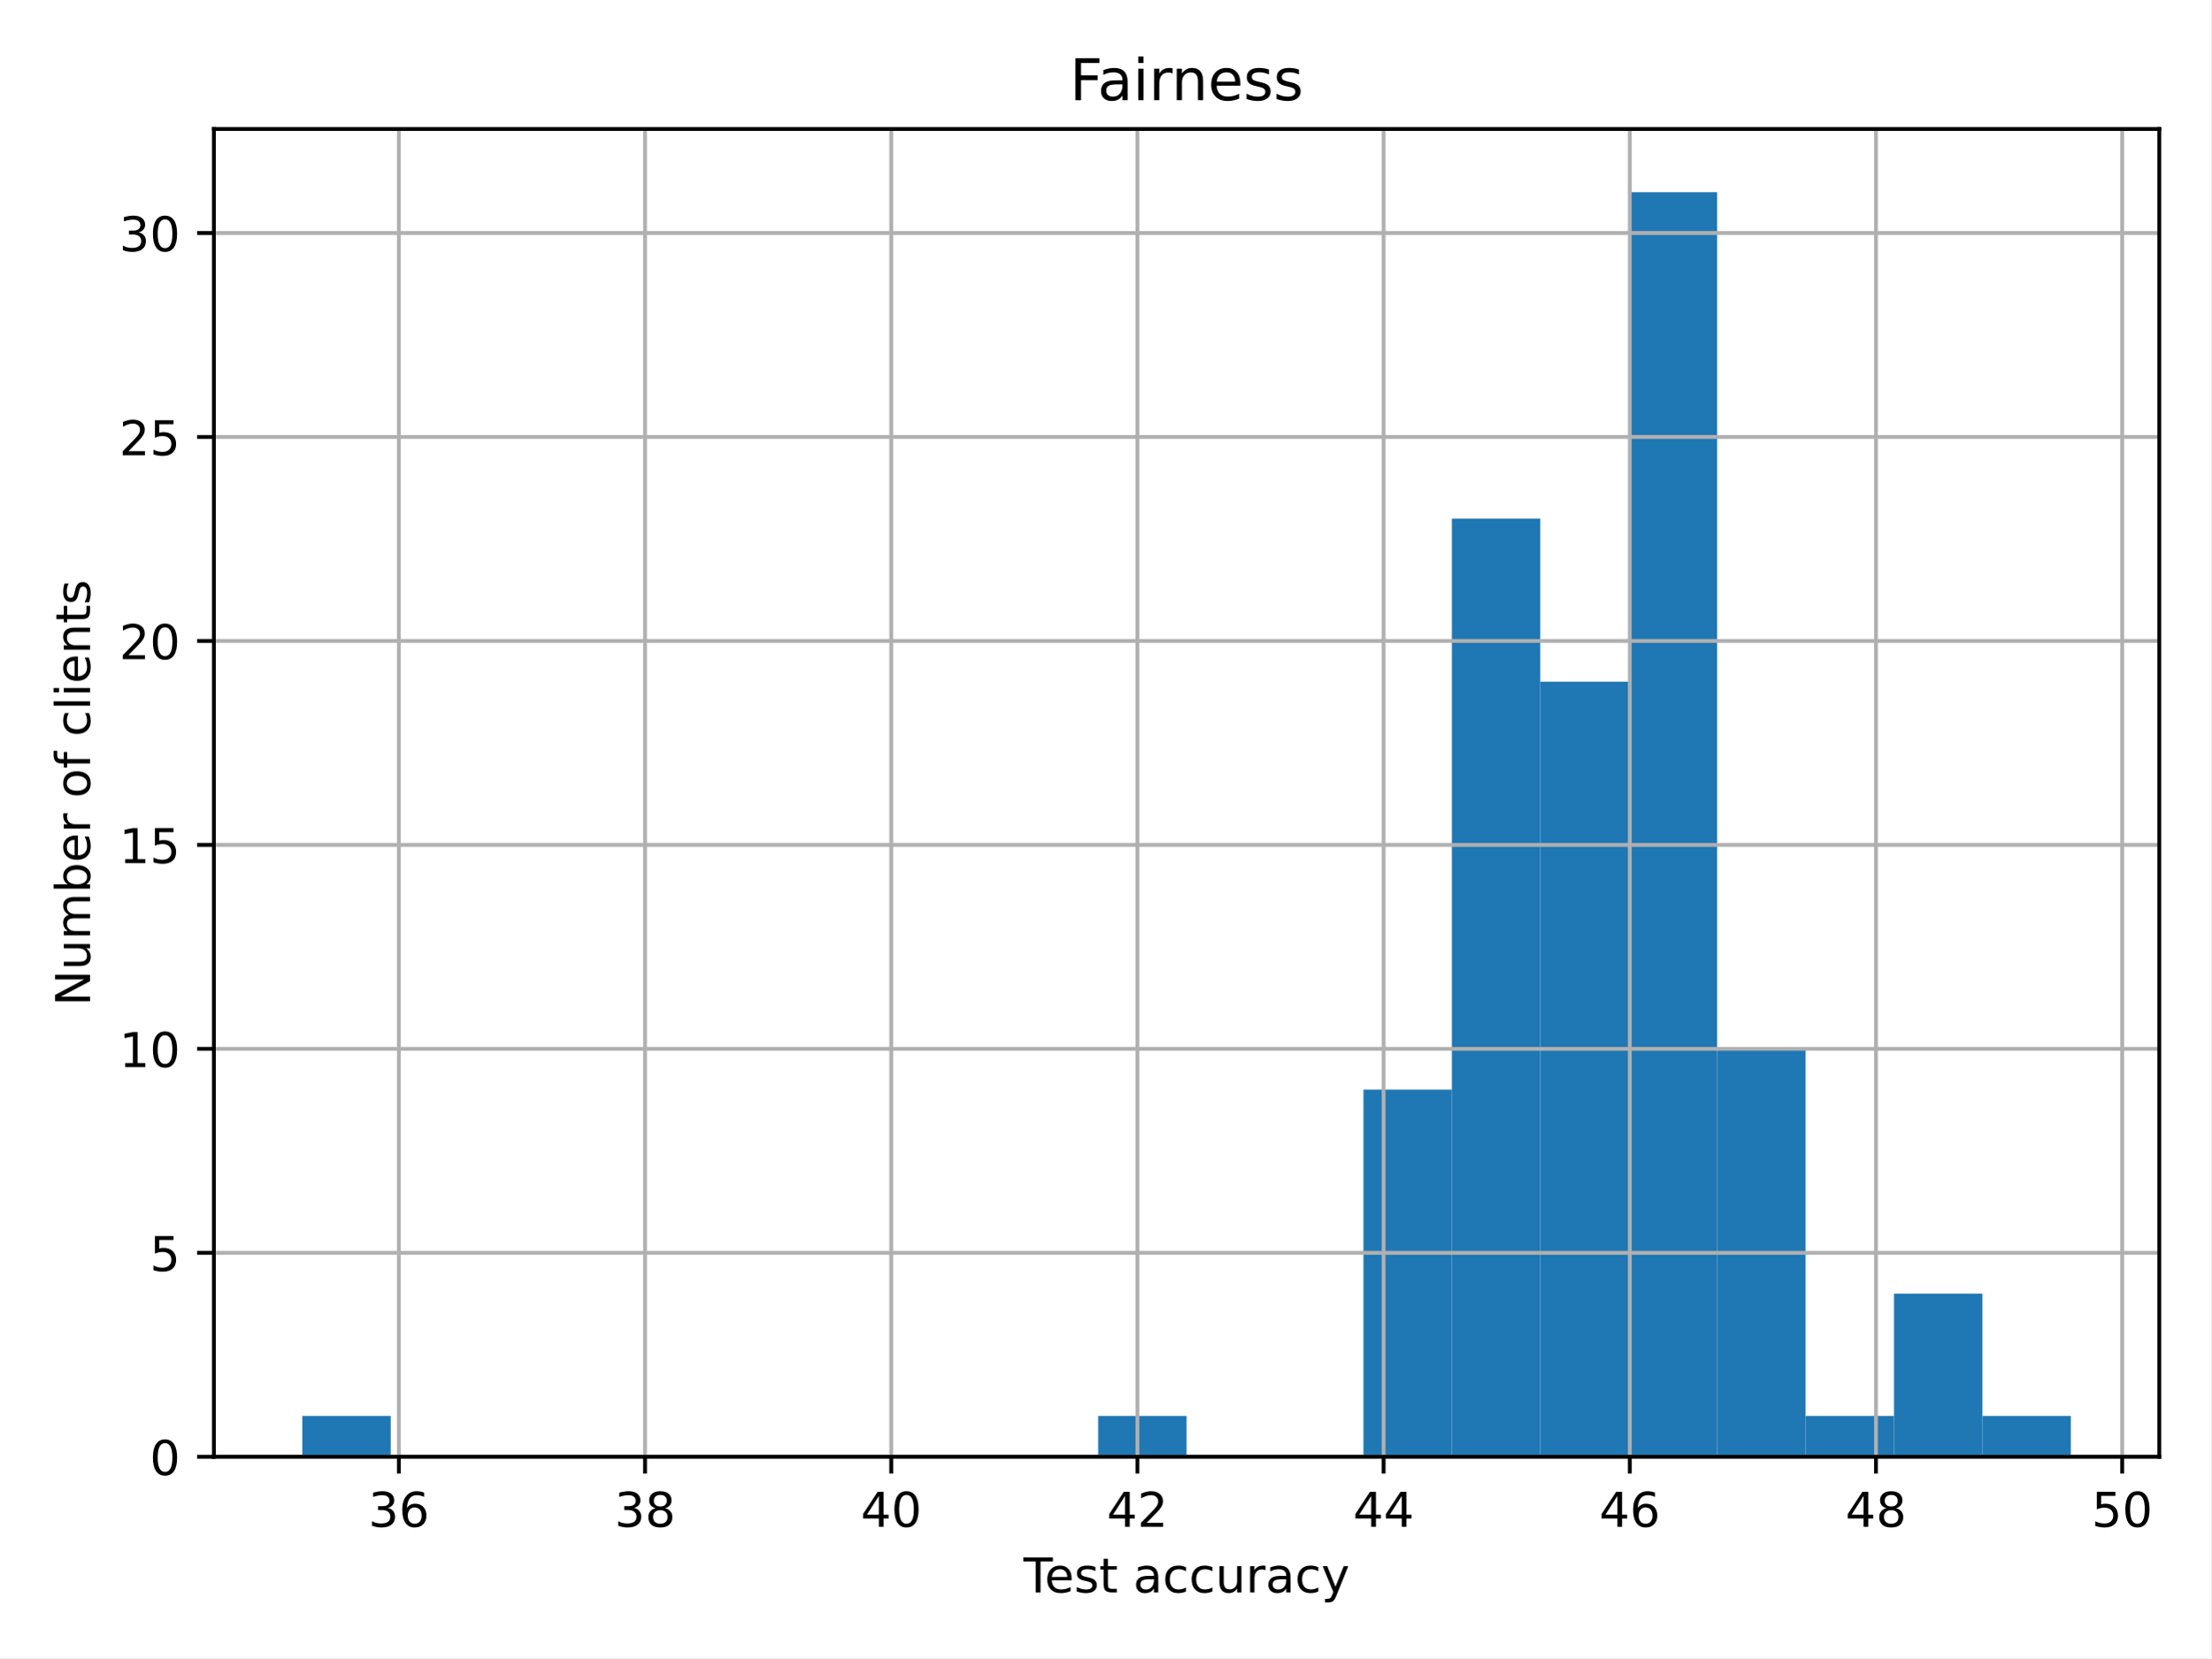
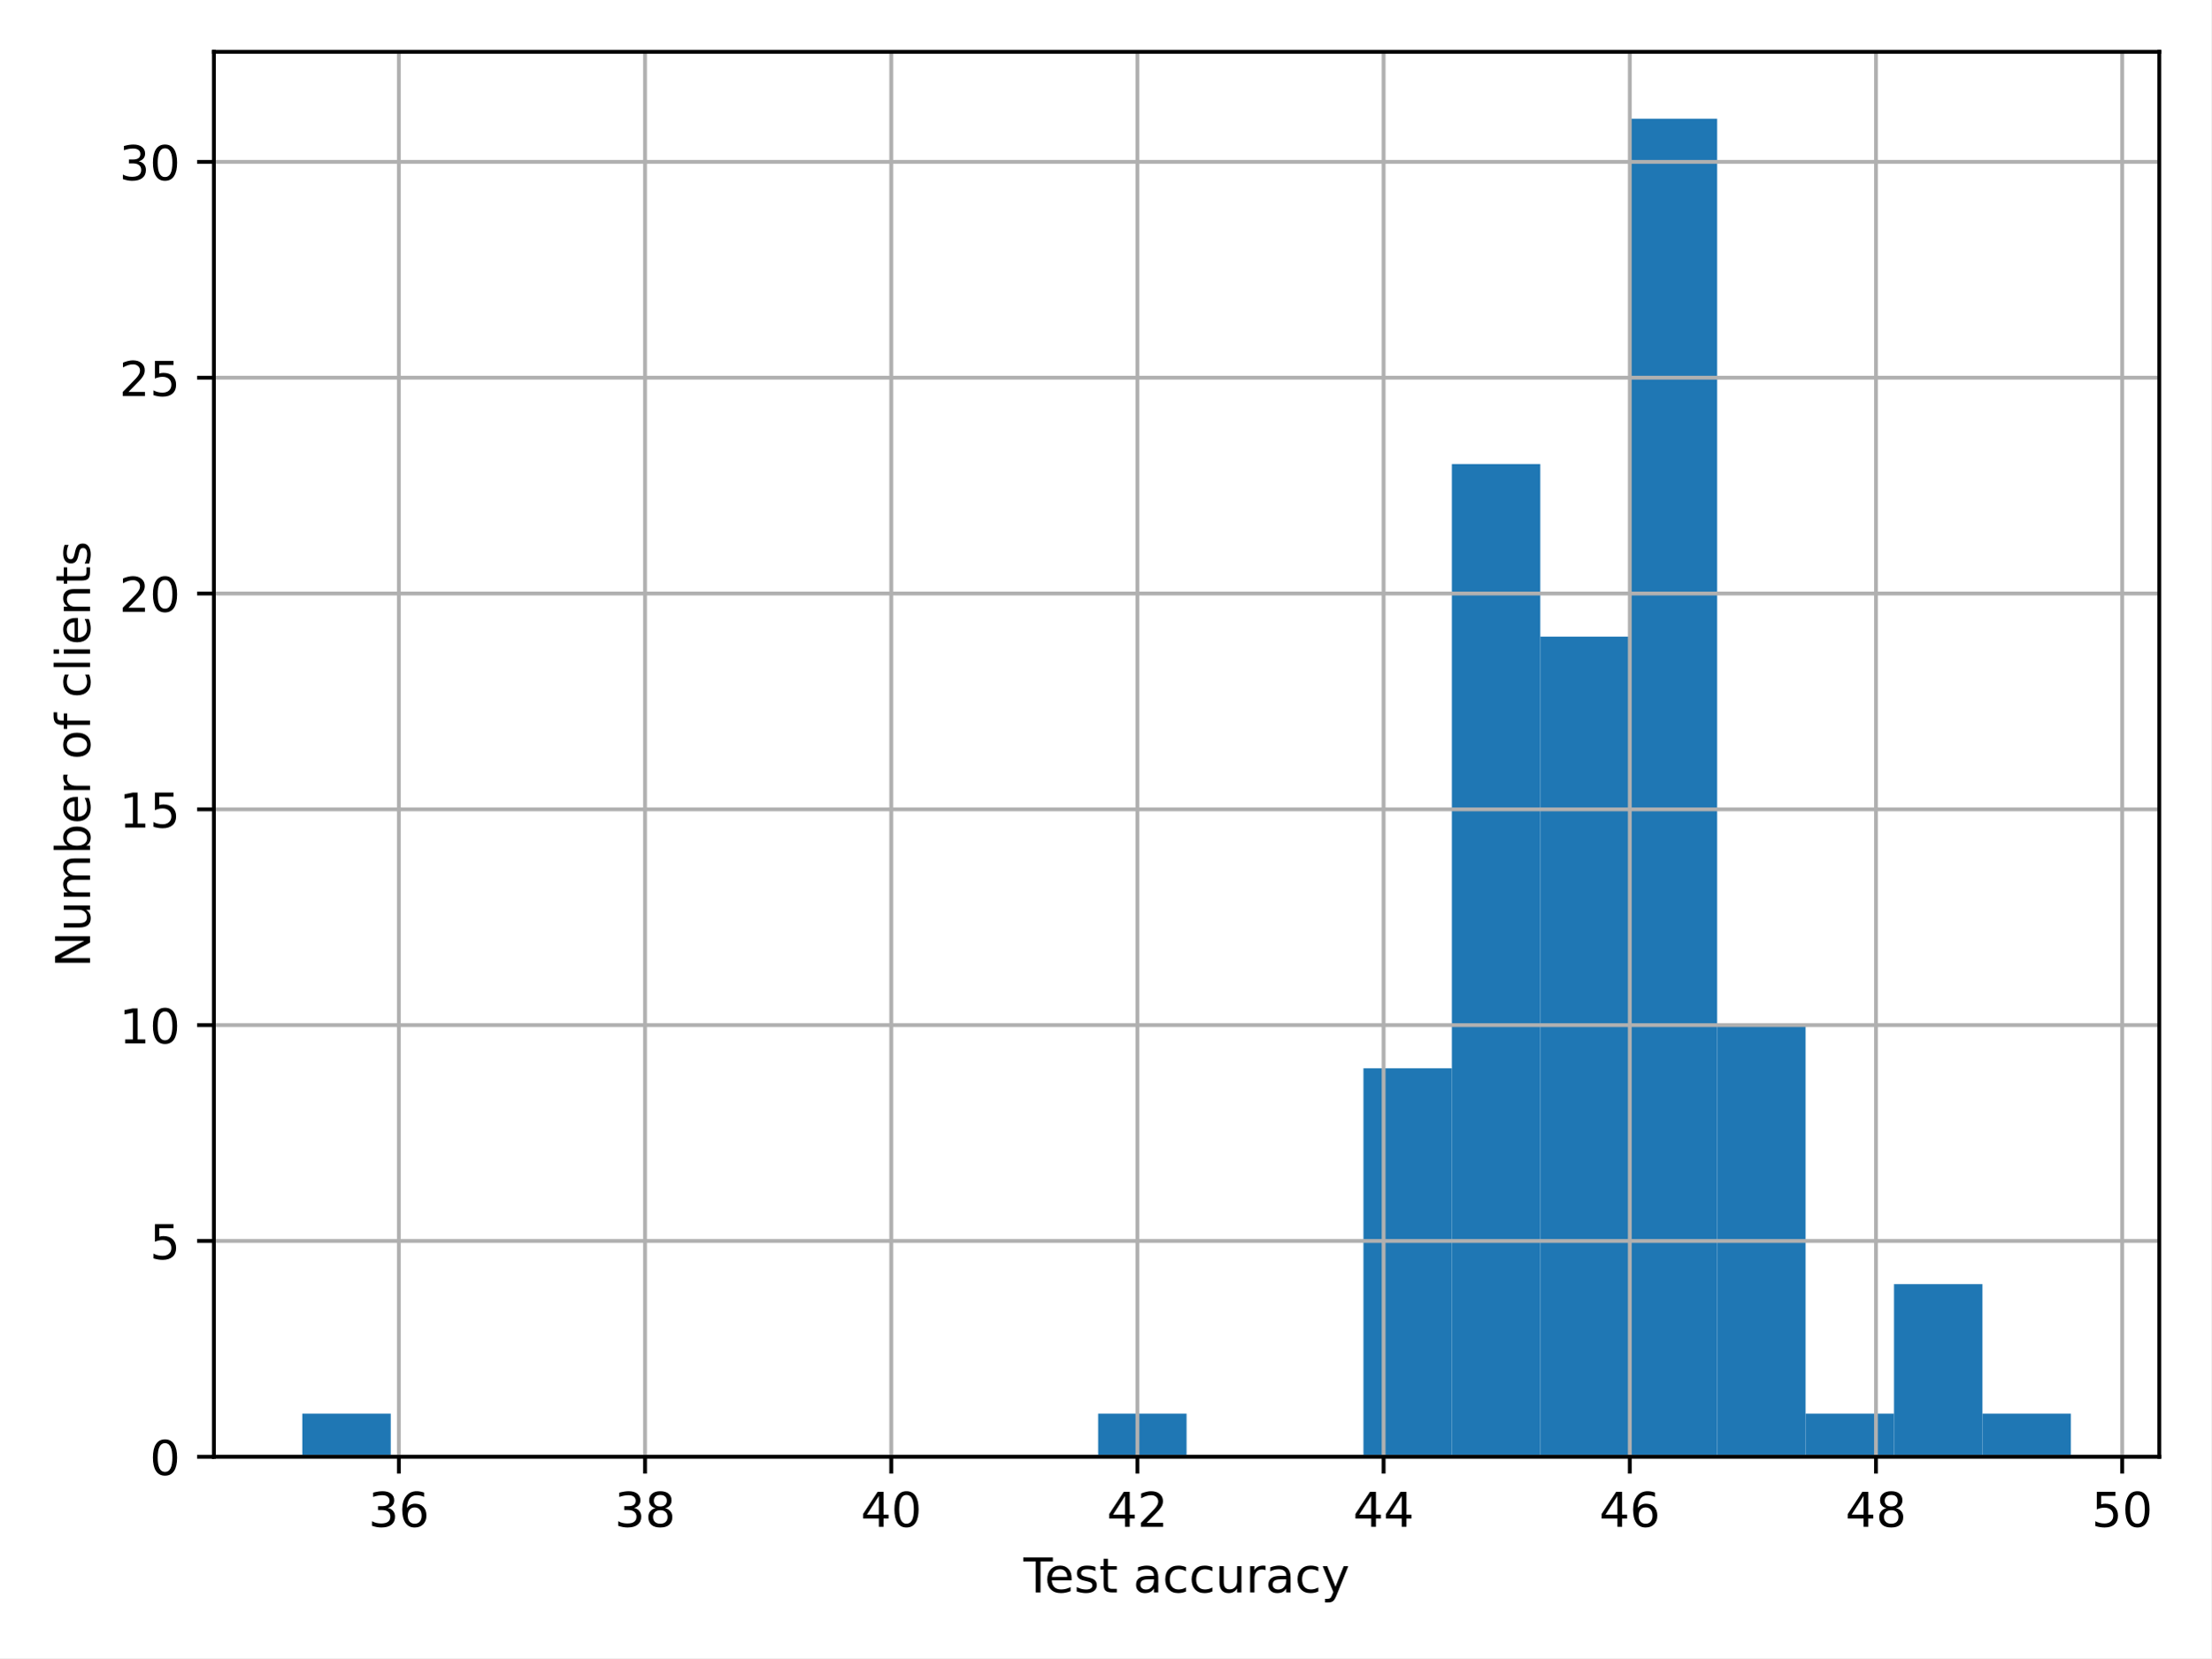
<svg xmlns="http://www.w3.org/2000/svg" xmlns:xlink="http://www.w3.org/1999/xlink" height="345.6pt" version="1.1" viewBox="0 0 460.8 345.6" width="460.8pt">
  <defs>
    <style type="text/css">*{stroke-linecap:butt;stroke-linejoin:round;}</style>
  </defs>
  <g id="figure_1">
    <g id="patch_1">
      <path d="M 0 345.6  L 460.8 345.6  L 460.8 0  L 0 0  z " style="fill:#ffffff;" />
    </g>
    <g id="axes_1">
      <g id="patch_2">
-         <path d="M 44.57 303.64  L 450 303.64  L 450 26.88  L 44.57 26.88  z " style="fill:#ffffff;" />
+         <path d="M 44.57 303.64  L 450 303.64  L 450 10.8  L 44.57 10.8  z " style="fill:#ffffff;" />
      </g>
      <g id="patch_3">
-         <path clip-path="url(#pc8dbdc01fd)" d="M 62.999 303.64  L 81.427 303.64  L 81.427 295.137  L 62.999 295.137  z " style="fill:#1f77b4;" />
+         <path clip-path="url(#pe7086c8e42)" d="M 62.999 303.64  L 81.427 303.64  L 81.427 294.643  L 62.999 294.643  z " style="fill:#1f77b4;" />
      </g>
      <g id="patch_4">
-         <path clip-path="url(#pc8dbdc01fd)" d="M 81.427 303.64  L 99.856 303.64  L 99.856 303.64  L 81.427 303.64  z " style="fill:#1f77b4;" />
+         <path clip-path="url(#pe7086c8e42)" d="M 81.427 303.64  L 99.856 303.64  L 99.856 303.64  L 81.427 303.64  z " style="fill:#1f77b4;" />
      </g>
      <g id="patch_5">
-         <path clip-path="url(#pc8dbdc01fd)" d="M 99.856 303.64  L 118.285 303.64  L 118.285 303.64  L 99.856 303.64  z " style="fill:#1f77b4;" />
+         <path clip-path="url(#pe7086c8e42)" d="M 99.856 303.64  L 118.285 303.64  L 118.285 303.64  L 99.856 303.64  z " style="fill:#1f77b4;" />
      </g>
      <g id="patch_6">
-         <path clip-path="url(#pc8dbdc01fd)" d="M 118.285 303.64  L 136.713 303.64  L 136.713 303.64  L 118.285 303.64  z " style="fill:#1f77b4;" />
+         <path clip-path="url(#pe7086c8e42)" d="M 118.285 303.64  L 136.713 303.64  L 136.713 303.64  L 118.285 303.64  z " style="fill:#1f77b4;" />
      </g>
      <g id="patch_7">
-         <path clip-path="url(#pc8dbdc01fd)" d="M 136.713 303.64  L 155.142 303.64  L 155.142 303.64  L 136.713 303.64  z " style="fill:#1f77b4;" />
+         <path clip-path="url(#pe7086c8e42)" d="M 136.713 303.64  L 155.142 303.64  L 155.142 303.64  L 136.713 303.64  z " style="fill:#1f77b4;" />
      </g>
      <g id="patch_8">
-         <path clip-path="url(#pc8dbdc01fd)" d="M 155.142 303.64  L 173.57 303.64  L 173.57 303.64  L 155.142 303.64  z " style="fill:#1f77b4;" />
+         <path clip-path="url(#pe7086c8e42)" d="M 155.142 303.64  L 173.57 303.64  L 173.57 303.64  L 155.142 303.64  z " style="fill:#1f77b4;" />
      </g>
      <g id="patch_9">
-         <path clip-path="url(#pc8dbdc01fd)" d="M 173.57 303.64  L 191.999 303.64  L 191.999 303.64  L 173.57 303.64  z " style="fill:#1f77b4;" />
+         <path clip-path="url(#pe7086c8e42)" d="M 173.57 303.64  L 191.999 303.64  L 191.999 303.64  L 173.57 303.64  z " style="fill:#1f77b4;" />
      </g>
      <g id="patch_10">
-         <path clip-path="url(#pc8dbdc01fd)" d="M 191.999 303.64  L 210.428 303.64  L 210.428 303.64  L 191.999 303.64  z " style="fill:#1f77b4;" />
+         <path clip-path="url(#pe7086c8e42)" d="M 191.999 303.64  L 210.428 303.64  L 210.428 303.64  L 191.999 303.64  z " style="fill:#1f77b4;" />
      </g>
      <g id="patch_11">
-         <path clip-path="url(#pc8dbdc01fd)" d="M 210.428 303.64  L 228.856 303.64  L 228.856 303.64  L 210.428 303.64  z " style="fill:#1f77b4;" />
+         <path clip-path="url(#pe7086c8e42)" d="M 210.428 303.64  L 228.856 303.64  L 228.856 303.64  L 210.428 303.64  z " style="fill:#1f77b4;" />
      </g>
      <g id="patch_12">
-         <path clip-path="url(#pc8dbdc01fd)" d="M 228.856 303.64  L 247.285 303.64  L 247.285 295.137  L 228.856 295.137  z " style="fill:#1f77b4;" />
+         <path clip-path="url(#pe7086c8e42)" d="M 228.856 303.64  L 247.285 303.64  L 247.285 294.643  L 228.856 294.643  z " style="fill:#1f77b4;" />
      </g>
      <g id="patch_13">
-         <path clip-path="url(#pc8dbdc01fd)" d="M 247.285 303.64  L 265.714 303.64  L 265.714 303.64  L 247.285 303.64  z " style="fill:#1f77b4;" />
+         <path clip-path="url(#pe7086c8e42)" d="M 247.285 303.64  L 265.714 303.64  L 265.714 303.64  L 247.285 303.64  z " style="fill:#1f77b4;" />
      </g>
      <g id="patch_14">
-         <path clip-path="url(#pc8dbdc01fd)" d="M 265.714 303.64  L 284.142 303.64  L 284.142 303.64  L 265.714 303.64  z " style="fill:#1f77b4;" />
+         <path clip-path="url(#pe7086c8e42)" d="M 265.714 303.64  L 284.142 303.64  L 284.142 303.64  L 265.714 303.64  z " style="fill:#1f77b4;" />
      </g>
      <g id="patch_15">
-         <path clip-path="url(#pc8dbdc01fd)" d="M 284.142 303.64  L 302.571 303.64  L 302.571 227.116  L 284.142 227.116  z " style="fill:#1f77b4;" />
+         <path clip-path="url(#pe7086c8e42)" d="M 284.142 303.64  L 302.571 303.64  L 302.571 222.67  L 284.142 222.67  z " style="fill:#1f77b4;" />
      </g>
      <g id="patch_16">
-         <path clip-path="url(#pc8dbdc01fd)" d="M 302.571 303.64  L 321 303.64  L 321 108.08  L 302.571 108.08  z " style="fill:#1f77b4;" />
+         <path clip-path="url(#pe7086c8e42)" d="M 302.571 303.64  L 321 303.64  L 321 96.718  L 302.571 96.718  z " style="fill:#1f77b4;" />
      </g>
      <g id="patch_17">
-         <path clip-path="url(#pc8dbdc01fd)" d="M 321 303.64  L 339.428 303.64  L 339.428 142.09  L 321 142.09  z " style="fill:#1f77b4;" />
+         <path clip-path="url(#pe7086c8e42)" d="M 321 303.64  L 339.428 303.64  L 339.428 132.704  L 321 132.704  z " style="fill:#1f77b4;" />
      </g>
      <g id="patch_18">
-         <path clip-path="url(#pc8dbdc01fd)" d="M 339.428 303.64  L 357.857 303.64  L 357.857 40.059  L 339.428 40.059  z " style="fill:#1f77b4;" />
+         <path clip-path="url(#pe7086c8e42)" d="M 339.428 303.64  L 357.857 303.64  L 357.857 24.745  L 339.428 24.745  z " style="fill:#1f77b4;" />
      </g>
      <g id="patch_19">
-         <path clip-path="url(#pc8dbdc01fd)" d="M 357.857 303.64  L 376.285 303.64  L 376.285 218.614  L 357.857 218.614  z " style="fill:#1f77b4;" />
+         <path clip-path="url(#pe7086c8e42)" d="M 357.857 303.64  L 376.285 303.64  L 376.285 213.674  L 357.857 213.674  z " style="fill:#1f77b4;" />
      </g>
      <g id="patch_20">
-         <path clip-path="url(#pc8dbdc01fd)" d="M 376.285 303.64  L 394.714 303.64  L 394.714 295.137  L 376.285 295.137  z " style="fill:#1f77b4;" />
+         <path clip-path="url(#pe7086c8e42)" d="M 376.285 303.64  L 394.714 303.64  L 394.714 294.643  L 376.285 294.643  z " style="fill:#1f77b4;" />
      </g>
      <g id="patch_21">
-         <path clip-path="url(#pc8dbdc01fd)" d="M 394.714 303.64  L 413.143 303.64  L 413.143 269.63  L 394.714 269.63  z " style="fill:#1f77b4;" />
+         <path clip-path="url(#pe7086c8e42)" d="M 394.714 303.64  L 413.143 303.64  L 413.143 267.654  L 394.714 267.654  z " style="fill:#1f77b4;" />
      </g>
      <g id="patch_22">
-         <path clip-path="url(#pc8dbdc01fd)" d="M 413.143 303.64  L 431.571 303.64  L 431.571 295.137  L 413.143 295.137  z " style="fill:#1f77b4;" />
+         <path clip-path="url(#pe7086c8e42)" d="M 413.143 303.64  L 431.571 303.64  L 431.571 294.643  L 413.143 294.643  z " style="fill:#1f77b4;" />
      </g>
      <g id="matplotlib.axis_1">
        <g id="xtick_1">
          <g id="line2d_1">
-             <path clip-path="url(#pc8dbdc01fd)" d="M 83.122 303.64  L 83.122 26.88  " style="fill:none;stroke:#b0b0b0;stroke-linecap:square;stroke-width:0.8;" />
+             <path clip-path="url(#pe7086c8e42)" d="M 83.122 303.64  L 83.122 10.8  " style="fill:none;stroke:#b0b0b0;stroke-linecap:square;stroke-width:0.8;" />
          </g>
          <g id="line2d_2">
            <defs>
-               <path d="M 0 0  L 0 3.5  " id="m5ca6c40d80" style="stroke:#000000;stroke-width:0.8;" />
+               <path d="M 0 0  L 0 3.5  " id="m5b6d8ba573" style="stroke:#000000;stroke-width:0.8;" />
            </defs>
            <g>
-               <use style="stroke:#000000;stroke-width:0.8;" x="83.122" xlink:href="#m5ca6c40d80" y="303.64" />
+               <use style="stroke:#000000;stroke-width:0.8;" x="83.122" xlink:href="#m5b6d8ba573" y="303.64" />
            </g>
          </g>
          <g id="text_1">
            <g transform="translate(76.75976 318.2384)scale(0.1 -0.1)">
              <defs>
                <path d="M 2597 2516  Q 3050 2419 3304 2112  Q 3559 1806 3559 1356  Q 3559 666 3084 287  Q 2609 -91 1734 -91  Q 1441 -91 1130 -33  Q 819 25 488 141  L 488 750  Q 750 597 1062 519  Q 1375 441 1716 441  Q 2309 441 2620 675  Q 2931 909 2931 1356  Q 2931 1769 2642 2001  Q 2353 2234 1838 2234  L 1294 2234  L 1294 2753  L 1863 2753  Q 2328 2753 2575 2939  Q 2822 3125 2822 3475  Q 2822 3834 2567 4026  Q 2313 4219 1838 4219  Q 1578 4219 1281 4162  Q 984 4106 628 3988  L 628 4550  Q 988 4650 1302 4700  Q 1616 4750 1894 4750  Q 2613 4750 3031 4423  Q 3450 4097 3450 3541  Q 3450 3153 3228 2886  Q 3006 2619 2597 2516  z " id="DejaVuSans-33" transform="scale(0.015625)" />
                <path d="M 2113 2584  Q 1688 2584 1439 2293  Q 1191 2003 1191 1497  Q 1191 994 1439 701  Q 1688 409 2113 409  Q 2538 409 2786 701  Q 3034 994 3034 1497  Q 3034 2003 2786 2293  Q 2538 2584 2113 2584  z M 3366 4563  L 3366 3988  Q 3128 4100 2886 4159  Q 2644 4219 2406 4219  Q 1781 4219 1451 3797  Q 1122 3375 1075 2522  Q 1259 2794 1537 2939  Q 1816 3084 2150 3084  Q 2853 3084 3261 2657  Q 3669 2231 3669 1497  Q 3669 778 3244 343  Q 2819 -91 2113 -91  Q 1303 -91 875 529  Q 447 1150 447 2328  Q 447 3434 972 4092  Q 1497 4750 2381 4750  Q 2619 4750 2861 4703  Q 3103 4656 3366 4563  z " id="DejaVuSans-36" transform="scale(0.015625)" />
              </defs>
              <use xlink:href="#DejaVuSans-33" />
              <use x="63.623" xlink:href="#DejaVuSans-36" />
            </g>
          </g>
        </g>
        <g id="xtick_2">
          <g id="line2d_3">
-             <path clip-path="url(#pc8dbdc01fd)" d="M 134.429 303.64  L 134.429 26.88  " style="fill:none;stroke:#b0b0b0;stroke-linecap:square;stroke-width:0.8;" />
+             <path clip-path="url(#pe7086c8e42)" d="M 134.429 303.64  L 134.429 10.8  " style="fill:none;stroke:#b0b0b0;stroke-linecap:square;stroke-width:0.8;" />
          </g>
          <g id="line2d_4">
            <g>
-               <use style="stroke:#000000;stroke-width:0.8;" x="134.429" xlink:href="#m5ca6c40d80" y="303.64" />
+               <use style="stroke:#000000;stroke-width:0.8;" x="134.429" xlink:href="#m5b6d8ba573" y="303.64" />
            </g>
          </g>
          <g id="text_2">
            <g transform="translate(128.0664 318.2384)scale(0.1 -0.1)">
              <defs>
                <path d="M 2034 2216  Q 1584 2216 1326 1975  Q 1069 1734 1069 1313  Q 1069 891 1326 650  Q 1584 409 2034 409  Q 2484 409 2743 651  Q 3003 894 3003 1313  Q 3003 1734 2745 1975  Q 2488 2216 2034 2216  z M 1403 2484  Q 997 2584 770 2862  Q 544 3141 544 3541  Q 544 4100 942 4425  Q 1341 4750 2034 4750  Q 2731 4750 3128 4425  Q 3525 4100 3525 3541  Q 3525 3141 3298 2862  Q 3072 2584 2669 2484  Q 3125 2378 3379 2068  Q 3634 1759 3634 1313  Q 3634 634 3220 271  Q 2806 -91 2034 -91  Q 1263 -91 848 271  Q 434 634 434 1313  Q 434 1759 690 2068  Q 947 2378 1403 2484  z M 1172 3481  Q 1172 3119 1398 2916  Q 1625 2713 2034 2713  Q 2441 2713 2670 2916  Q 2900 3119 2900 3481  Q 2900 3844 2670 4047  Q 2441 4250 2034 4250  Q 1625 4250 1398 4047  Q 1172 3844 1172 3481  z " id="DejaVuSans-38" transform="scale(0.015625)" />
              </defs>
              <use xlink:href="#DejaVuSans-33" />
              <use x="63.623" xlink:href="#DejaVuSans-38" />
            </g>
          </g>
        </g>
        <g id="xtick_3">
          <g id="line2d_5">
-             <path clip-path="url(#pc8dbdc01fd)" d="M 185.736 303.64  L 185.736 26.88  " style="fill:none;stroke:#b0b0b0;stroke-linecap:square;stroke-width:0.8;" />
+             <path clip-path="url(#pe7086c8e42)" d="M 185.736 303.64  L 185.736 10.8  " style="fill:none;stroke:#b0b0b0;stroke-linecap:square;stroke-width:0.8;" />
          </g>
          <g id="line2d_6">
            <g>
-               <use style="stroke:#000000;stroke-width:0.8;" x="185.736" xlink:href="#m5ca6c40d80" y="303.64" />
+               <use style="stroke:#000000;stroke-width:0.8;" x="185.736" xlink:href="#m5b6d8ba573" y="303.64" />
            </g>
          </g>
          <g id="text_3">
            <g transform="translate(179.3731 318.2384)scale(0.1 -0.1)">
              <defs>
                <path d="M 2419 4116  L 825 1625  L 2419 1625  L 2419 4116  z M 2253 4666  L 3047 4666  L 3047 1625  L 3713 1625  L 3713 1100  L 3047 1100  L 3047 0  L 2419 0  L 2419 1100  L 313 1100  L 313 1709  L 2253 4666  z " id="DejaVuSans-34" transform="scale(0.015625)" />
                <path d="M 2034 4250  Q 1547 4250 1301 3770  Q 1056 3291 1056 2328  Q 1056 1369 1301 889  Q 1547 409 2034 409  Q 2525 409 2770 889  Q 3016 1369 3016 2328  Q 3016 3291 2770 3770  Q 2525 4250 2034 4250  z M 2034 4750  Q 2819 4750 3233 4129  Q 3647 3509 3647 2328  Q 3647 1150 3233 529  Q 2819 -91 2034 -91  Q 1250 -91 836 529  Q 422 1150 422 2328  Q 422 3509 836 4129  Q 1250 4750 2034 4750  z " id="DejaVuSans-30" transform="scale(0.015625)" />
              </defs>
              <use xlink:href="#DejaVuSans-34" />
              <use x="63.623" xlink:href="#DejaVuSans-30" />
            </g>
          </g>
        </g>
        <g id="xtick_4">
          <g id="line2d_7">
-             <path clip-path="url(#pc8dbdc01fd)" d="M 237.042 303.64  L 237.042 26.88  " style="fill:none;stroke:#b0b0b0;stroke-linecap:square;stroke-width:0.8;" />
+             <path clip-path="url(#pe7086c8e42)" d="M 237.042 303.64  L 237.042 10.8  " style="fill:none;stroke:#b0b0b0;stroke-linecap:square;stroke-width:0.8;" />
          </g>
          <g id="line2d_8">
            <g>
-               <use style="stroke:#000000;stroke-width:0.8;" x="237.042" xlink:href="#m5ca6c40d80" y="303.64" />
+               <use style="stroke:#000000;stroke-width:0.8;" x="237.042" xlink:href="#m5b6d8ba573" y="303.64" />
            </g>
          </g>
          <g id="text_4">
            <g transform="translate(230.6797 318.2384)scale(0.1 -0.1)">
              <defs>
                <path d="M 1228 531  L 3431 531  L 3431 0  L 469 0  L 469 531  Q 828 903 1448 1529  Q 2069 2156 2228 2338  Q 2531 2678 2651 2914  Q 2772 3150 2772 3378  Q 2772 3750 2511 3984  Q 2250 4219 1831 4219  Q 1534 4219 1204 4116  Q 875 4013 500 3803  L 500 4441  Q 881 4594 1212 4672  Q 1544 4750 1819 4750  Q 2544 4750 2975 4387  Q 3406 4025 3406 3419  Q 3406 3131 3298 2873  Q 3191 2616 2906 2266  Q 2828 2175 2409 1742  Q 1991 1309 1228 531  z " id="DejaVuSans-32" transform="scale(0.015625)" />
              </defs>
              <use xlink:href="#DejaVuSans-34" />
              <use x="63.623" xlink:href="#DejaVuSans-32" />
            </g>
          </g>
        </g>
        <g id="xtick_5">
          <g id="line2d_9">
-             <path clip-path="url(#pc8dbdc01fd)" d="M 288.349 303.64  L 288.349 26.88  " style="fill:none;stroke:#b0b0b0;stroke-linecap:square;stroke-width:0.8;" />
+             <path clip-path="url(#pe7086c8e42)" d="M 288.349 303.64  L 288.349 10.8  " style="fill:none;stroke:#b0b0b0;stroke-linecap:square;stroke-width:0.8;" />
          </g>
          <g id="line2d_10">
            <g>
-               <use style="stroke:#000000;stroke-width:0.8;" x="288.349" xlink:href="#m5ca6c40d80" y="303.64" />
+               <use style="stroke:#000000;stroke-width:0.8;" x="288.349" xlink:href="#m5b6d8ba573" y="303.64" />
            </g>
          </g>
          <g id="text_5">
            <g transform="translate(281.9864 318.2384)scale(0.1 -0.1)">
              <use xlink:href="#DejaVuSans-34" />
              <use x="63.623" xlink:href="#DejaVuSans-34" />
            </g>
          </g>
        </g>
        <g id="xtick_6">
          <g id="line2d_11">
-             <path clip-path="url(#pc8dbdc01fd)" d="M 339.656 303.64  L 339.656 26.88  " style="fill:none;stroke:#b0b0b0;stroke-linecap:square;stroke-width:0.8;" />
+             <path clip-path="url(#pe7086c8e42)" d="M 339.656 303.64  L 339.656 10.8  " style="fill:none;stroke:#b0b0b0;stroke-linecap:square;stroke-width:0.8;" />
          </g>
          <g id="line2d_12">
            <g>
-               <use style="stroke:#000000;stroke-width:0.8;" x="339.656" xlink:href="#m5ca6c40d80" y="303.64" />
+               <use style="stroke:#000000;stroke-width:0.8;" x="339.656" xlink:href="#m5b6d8ba573" y="303.64" />
            </g>
          </g>
          <g id="text_6">
            <g transform="translate(333.293 318.2384)scale(0.1 -0.1)">
              <use xlink:href="#DejaVuSans-34" />
              <use x="63.623" xlink:href="#DejaVuSans-36" />
            </g>
          </g>
        </g>
        <g id="xtick_7">
          <g id="line2d_13">
-             <path clip-path="url(#pc8dbdc01fd)" d="M 390.962 303.64  L 390.962 26.88  " style="fill:none;stroke:#b0b0b0;stroke-linecap:square;stroke-width:0.8;" />
+             <path clip-path="url(#pe7086c8e42)" d="M 390.962 303.64  L 390.962 10.8  " style="fill:none;stroke:#b0b0b0;stroke-linecap:square;stroke-width:0.8;" />
          </g>
          <g id="line2d_14">
            <g>
-               <use style="stroke:#000000;stroke-width:0.8;" x="390.962" xlink:href="#m5ca6c40d80" y="303.64" />
+               <use style="stroke:#000000;stroke-width:0.8;" x="390.962" xlink:href="#m5b6d8ba573" y="303.64" />
            </g>
          </g>
          <g id="text_7">
            <g transform="translate(384.5997 318.2384)scale(0.1 -0.1)">
              <use xlink:href="#DejaVuSans-34" />
              <use x="63.623" xlink:href="#DejaVuSans-38" />
            </g>
          </g>
        </g>
        <g id="xtick_8">
          <g id="line2d_15">
-             <path clip-path="url(#pc8dbdc01fd)" d="M 442.269 303.64  L 442.269 26.88  " style="fill:none;stroke:#b0b0b0;stroke-linecap:square;stroke-width:0.8;" />
+             <path clip-path="url(#pe7086c8e42)" d="M 442.269 303.64  L 442.269 10.8  " style="fill:none;stroke:#b0b0b0;stroke-linecap:square;stroke-width:0.8;" />
          </g>
          <g id="line2d_16">
            <g>
-               <use style="stroke:#000000;stroke-width:0.8;" x="442.269" xlink:href="#m5ca6c40d80" y="303.64" />
+               <use style="stroke:#000000;stroke-width:0.8;" x="442.269" xlink:href="#m5b6d8ba573" y="303.64" />
            </g>
          </g>
          <g id="text_8">
            <g transform="translate(435.9063 318.2384)scale(0.1 -0.1)">
              <defs>
                <path d="M 691 4666  L 3169 4666  L 3169 4134  L 1269 4134  L 1269 2991  Q 1406 3038 1543 3061  Q 1681 3084 1819 3084  Q 2600 3084 3056 2656  Q 3513 2228 3513 1497  Q 3513 744 3044 326  Q 2575 -91 1722 -91  Q 1428 -91 1123 -41  Q 819 9 494 109  L 494 744  Q 775 591 1075 516  Q 1375 441 1709 441  Q 2250 441 2565 725  Q 2881 1009 2881 1497  Q 2881 1984 2565 2268  Q 2250 2553 1709 2553  Q 1456 2553 1204 2497  Q 953 2441 691 2322  L 691 4666  z " id="DejaVuSans-35" transform="scale(0.015625)" />
              </defs>
              <use xlink:href="#DejaVuSans-35" />
              <use x="63.623" xlink:href="#DejaVuSans-30" />
            </g>
          </g>
        </g>
        <g id="text_9">
          <g transform="translate(213.2912 331.9166)scale(0.1 -0.1)">
            <defs>
              <path d="M -19 4666  L 3928 4666  L 3928 4134  L 2272 4134  L 2272 0  L 1638 0  L 1638 4134  L -19 4134  L -19 4666  z " id="DejaVuSans-54" transform="scale(0.015625)" />
              <path d="M 3597 1894  L 3597 1613  L 953 1613  Q 991 1019 1311 708  Q 1631 397 2203 397  Q 2534 397 2845 478  Q 3156 559 3463 722  L 3463 178  Q 3153 47 2828 -22  Q 2503 -91 2169 -91  Q 1331 -91 842 396  Q 353 884 353 1716  Q 353 2575 817 3079  Q 1281 3584 2069 3584  Q 2775 3584 3186 3129  Q 3597 2675 3597 1894  z M 3022 2063  Q 3016 2534 2758 2815  Q 2500 3097 2075 3097  Q 1594 3097 1305 2825  Q 1016 2553 972 2059  L 3022 2063  z " id="DejaVuSans-65" transform="scale(0.015625)" />
              <path d="M 2834 3397  L 2834 2853  Q 2591 2978 2328 3040  Q 2066 3103 1784 3103  Q 1356 3103 1142 2972  Q 928 2841 928 2578  Q 928 2378 1081 2264  Q 1234 2150 1697 2047  L 1894 2003  Q 2506 1872 2764 1633  Q 3022 1394 3022 966  Q 3022 478 2636 193  Q 2250 -91 1575 -91  Q 1294 -91 989 -36  Q 684 19 347 128  L 347 722  Q 666 556 975 473  Q 1284 391 1588 391  Q 1994 391 2212 530  Q 2431 669 2431 922  Q 2431 1156 2273 1281  Q 2116 1406 1581 1522  L 1381 1569  Q 847 1681 609 1914  Q 372 2147 372 2553  Q 372 3047 722 3315  Q 1072 3584 1716 3584  Q 2034 3584 2315 3537  Q 2597 3491 2834 3397  z " id="DejaVuSans-73" transform="scale(0.015625)" />
              <path d="M 1172 4494  L 1172 3500  L 2356 3500  L 2356 3053  L 1172 3053  L 1172 1153  Q 1172 725 1289 603  Q 1406 481 1766 481  L 2356 481  L 2356 0  L 1766 0  Q 1100 0 847 248  Q 594 497 594 1153  L 594 3053  L 172 3053  L 172 3500  L 594 3500  L 594 4494  L 1172 4494  z " id="DejaVuSans-74" transform="scale(0.015625)" />
              <path id="DejaVuSans-20" transform="scale(0.015625)" />
              <path d="M 2194 1759  Q 1497 1759 1228 1600  Q 959 1441 959 1056  Q 959 750 1161 570  Q 1363 391 1709 391  Q 2188 391 2477 730  Q 2766 1069 2766 1631  L 2766 1759  L 2194 1759  z M 3341 1997  L 3341 0  L 2766 0  L 2766 531  Q 2569 213 2275 61  Q 1981 -91 1556 -91  Q 1019 -91 701 211  Q 384 513 384 1019  Q 384 1609 779 1909  Q 1175 2209 1959 2209  L 2766 2209  L 2766 2266  Q 2766 2663 2505 2880  Q 2244 3097 1772 3097  Q 1472 3097 1187 3025  Q 903 2953 641 2809  L 641 3341  Q 956 3463 1253 3523  Q 1550 3584 1831 3584  Q 2591 3584 2966 3190  Q 3341 2797 3341 1997  z " id="DejaVuSans-61" transform="scale(0.015625)" />
              <path d="M 3122 3366  L 3122 2828  Q 2878 2963 2633 3030  Q 2388 3097 2138 3097  Q 1578 3097 1268 2742  Q 959 2388 959 1747  Q 959 1106 1268 751  Q 1578 397 2138 397  Q 2388 397 2633 464  Q 2878 531 3122 666  L 3122 134  Q 2881 22 2623 -34  Q 2366 -91 2075 -91  Q 1284 -91 818 406  Q 353 903 353 1747  Q 353 2603 823 3093  Q 1294 3584 2113 3584  Q 2378 3584 2631 3529  Q 2884 3475 3122 3366  z " id="DejaVuSans-63" transform="scale(0.015625)" />
              <path d="M 544 1381  L 544 3500  L 1119 3500  L 1119 1403  Q 1119 906 1312 657  Q 1506 409 1894 409  Q 2359 409 2629 706  Q 2900 1003 2900 1516  L 2900 3500  L 3475 3500  L 3475 0  L 2900 0  L 2900 538  Q 2691 219 2414 64  Q 2138 -91 1772 -91  Q 1169 -91 856 284  Q 544 659 544 1381  z M 1991 3584  L 1991 3584  z " id="DejaVuSans-75" transform="scale(0.015625)" />
              <path d="M 2631 2963  Q 2534 3019 2420 3045  Q 2306 3072 2169 3072  Q 1681 3072 1420 2755  Q 1159 2438 1159 1844  L 1159 0  L 581 0  L 581 3500  L 1159 3500  L 1159 2956  Q 1341 3275 1631 3429  Q 1922 3584 2338 3584  Q 2397 3584 2469 3576  Q 2541 3569 2628 3553  L 2631 2963  z " id="DejaVuSans-72" transform="scale(0.015625)" />
              <path d="M 2059 -325  Q 1816 -950 1584 -1140  Q 1353 -1331 966 -1331  L 506 -1331  L 506 -850  L 844 -850  Q 1081 -850 1212 -737  Q 1344 -625 1503 -206  L 1606 56  L 191 3500  L 800 3500  L 1894 763  L 2988 3500  L 3597 3500  L 2059 -325  z " id="DejaVuSans-79" transform="scale(0.015625)" />
            </defs>
            <use xlink:href="#DejaVuSans-54" />
            <use x="44.084" xlink:href="#DejaVuSans-65" />
            <use x="105.607" xlink:href="#DejaVuSans-73" />
            <use x="157.707" xlink:href="#DejaVuSans-74" />
            <use x="196.916" xlink:href="#DejaVuSans-20" />
            <use x="228.703" xlink:href="#DejaVuSans-61" />
            <use x="289.982" xlink:href="#DejaVuSans-63" />
            <use x="344.963" xlink:href="#DejaVuSans-63" />
            <use x="399.943" xlink:href="#DejaVuSans-75" />
            <use x="463.322" xlink:href="#DejaVuSans-72" />
            <use x="504.436" xlink:href="#DejaVuSans-61" />
            <use x="565.715" xlink:href="#DejaVuSans-63" />
            <use x="620.695" xlink:href="#DejaVuSans-79" />
          </g>
        </g>
      </g>
      <g id="matplotlib.axis_2">
        <g id="ytick_1">
          <g id="line2d_17">
-             <path clip-path="url(#pc8dbdc01fd)" d="M 44.57 303.64  L 450 303.64  " style="fill:none;stroke:#b0b0b0;stroke-linecap:square;stroke-width:0.8;" />
+             <path clip-path="url(#pe7086c8e42)" d="M 44.57 303.64  L 450 303.64  " style="fill:none;stroke:#b0b0b0;stroke-linecap:square;stroke-width:0.8;" />
          </g>
          <g id="line2d_18">
            <defs>
-               <path d="M 0 0  L -3.5 0  " id="m69da4b3cbf" style="stroke:#000000;stroke-width:0.8;" />
+               <path d="M 0 0  L -3.5 0  " id="m714041280b" style="stroke:#000000;stroke-width:0.8;" />
            </defs>
            <g>
-               <use style="stroke:#000000;stroke-width:0.8;" x="44.57" xlink:href="#m69da4b3cbf" y="303.64" />
+               <use style="stroke:#000000;stroke-width:0.8;" x="44.57" xlink:href="#m714041280b" y="303.64" />
            </g>
          </g>
          <g id="text_10">
            <g transform="translate(31.2075 307.4392)scale(0.1 -0.1)">
              <use xlink:href="#DejaVuSans-30" />
            </g>
          </g>
        </g>
        <g id="ytick_2">
          <g id="line2d_19">
-             <path clip-path="url(#pc8dbdc01fd)" d="M 44.57 261.127  L 450 261.127  " style="fill:none;stroke:#b0b0b0;stroke-linecap:square;stroke-width:0.8;" />
+             <path clip-path="url(#pe7086c8e42)" d="M 44.57 258.657  L 450 258.657  " style="fill:none;stroke:#b0b0b0;stroke-linecap:square;stroke-width:0.8;" />
          </g>
          <g id="line2d_20">
            <g>
-               <use style="stroke:#000000;stroke-width:0.8;" x="44.57" xlink:href="#m69da4b3cbf" y="261.127" />
+               <use style="stroke:#000000;stroke-width:0.8;" x="44.57" xlink:href="#m714041280b" y="258.657" />
            </g>
          </g>
          <g id="text_11">
-             <g transform="translate(31.2075 264.9262)scale(0.1 -0.1)">
+             <g transform="translate(31.2075 262.4561)scale(0.1 -0.1)">
              <use xlink:href="#DejaVuSans-35" />
            </g>
          </g>
        </g>
        <g id="ytick_3">
          <g id="line2d_21">
-             <path clip-path="url(#pc8dbdc01fd)" d="M 44.57 218.614  L 450 218.614  " style="fill:none;stroke:#b0b0b0;stroke-linecap:square;stroke-width:0.8;" />
+             <path clip-path="url(#pe7086c8e42)" d="M 44.57 213.674  L 450 213.674  " style="fill:none;stroke:#b0b0b0;stroke-linecap:square;stroke-width:0.8;" />
          </g>
          <g id="line2d_22">
            <g>
-               <use style="stroke:#000000;stroke-width:0.8;" x="44.57" xlink:href="#m69da4b3cbf" y="218.614" />
+               <use style="stroke:#000000;stroke-width:0.8;" x="44.57" xlink:href="#m714041280b" y="213.674" />
            </g>
          </g>
          <g id="text_12">
-             <g transform="translate(24.845 222.4131)scale(0.1 -0.1)">
+             <g transform="translate(24.845 217.473)scale(0.1 -0.1)">
              <defs>
                <path d="M 794 531  L 1825 531  L 1825 4091  L 703 3866  L 703 4441  L 1819 4666  L 2450 4666  L 2450 531  L 3481 531  L 3481 0  L 794 0  L 794 531  z " id="DejaVuSans-31" transform="scale(0.015625)" />
              </defs>
              <use xlink:href="#DejaVuSans-31" />
              <use x="63.623" xlink:href="#DejaVuSans-30" />
            </g>
          </g>
        </g>
        <g id="ytick_4">
          <g id="line2d_23">
-             <path clip-path="url(#pc8dbdc01fd)" d="M 44.57 176.101  L 450 176.101  " style="fill:none;stroke:#b0b0b0;stroke-linecap:square;stroke-width:0.8;" />
+             <path clip-path="url(#pe7086c8e42)" d="M 44.57 168.691  L 450 168.691  " style="fill:none;stroke:#b0b0b0;stroke-linecap:square;stroke-width:0.8;" />
          </g>
          <g id="line2d_24">
            <g>
-               <use style="stroke:#000000;stroke-width:0.8;" x="44.57" xlink:href="#m69da4b3cbf" y="176.101" />
+               <use style="stroke:#000000;stroke-width:0.8;" x="44.57" xlink:href="#m714041280b" y="168.691" />
            </g>
          </g>
          <g id="text_13">
-             <g transform="translate(24.845 179.9)scale(0.1 -0.1)">
+             <g transform="translate(24.845 172.4899)scale(0.1 -0.1)">
              <use xlink:href="#DejaVuSans-31" />
              <use x="63.623" xlink:href="#DejaVuSans-35" />
            </g>
          </g>
        </g>
        <g id="ytick_5">
          <g id="line2d_25">
-             <path clip-path="url(#pc8dbdc01fd)" d="M 44.57 133.588  L 450 133.588  " style="fill:none;stroke:#b0b0b0;stroke-linecap:square;stroke-width:0.8;" />
+             <path clip-path="url(#pe7086c8e42)" d="M 44.57 123.708  L 450 123.708  " style="fill:none;stroke:#b0b0b0;stroke-linecap:square;stroke-width:0.8;" />
          </g>
          <g id="line2d_26">
            <g>
-               <use style="stroke:#000000;stroke-width:0.8;" x="44.57" xlink:href="#m69da4b3cbf" y="133.588" />
+               <use style="stroke:#000000;stroke-width:0.8;" x="44.57" xlink:href="#m714041280b" y="123.708" />
            </g>
          </g>
          <g id="text_14">
-             <g transform="translate(24.845 137.387)scale(0.1 -0.1)">
+             <g transform="translate(24.845 127.5068)scale(0.1 -0.1)">
              <use xlink:href="#DejaVuSans-32" />
              <use x="63.623" xlink:href="#DejaVuSans-30" />
            </g>
          </g>
        </g>
        <g id="ytick_6">
          <g id="line2d_27">
-             <path clip-path="url(#pc8dbdc01fd)" d="M 44.57 91.075  L 450 91.075  " style="fill:none;stroke:#b0b0b0;stroke-linecap:square;stroke-width:0.8;" />
+             <path clip-path="url(#pe7086c8e42)" d="M 44.57 78.724  L 450 78.724  " style="fill:none;stroke:#b0b0b0;stroke-linecap:square;stroke-width:0.8;" />
          </g>
          <g id="line2d_28">
            <g>
-               <use style="stroke:#000000;stroke-width:0.8;" x="44.57" xlink:href="#m69da4b3cbf" y="91.075" />
+               <use style="stroke:#000000;stroke-width:0.8;" x="44.57" xlink:href="#m714041280b" y="78.724" />
            </g>
          </g>
          <g id="text_15">
-             <g transform="translate(24.845 94.87394)scale(0.1 -0.1)">
+             <g transform="translate(24.845 82.5237)scale(0.1 -0.1)">
              <use xlink:href="#DejaVuSans-32" />
              <use x="63.623" xlink:href="#DejaVuSans-35" />
            </g>
          </g>
        </g>
        <g id="ytick_7">
          <g id="line2d_29">
-             <path clip-path="url(#pc8dbdc01fd)" d="M 44.57 48.562  L 450 48.562  " style="fill:none;stroke:#b0b0b0;stroke-linecap:square;stroke-width:0.8;" />
+             <path clip-path="url(#pe7086c8e42)" d="M 44.57 33.741  L 450 33.741  " style="fill:none;stroke:#b0b0b0;stroke-linecap:square;stroke-width:0.8;" />
          </g>
          <g id="line2d_30">
            <g>
-               <use style="stroke:#000000;stroke-width:0.8;" x="44.57" xlink:href="#m69da4b3cbf" y="48.562" />
+               <use style="stroke:#000000;stroke-width:0.8;" x="44.57" xlink:href="#m714041280b" y="33.741" />
            </g>
          </g>
          <g id="text_16">
-             <g transform="translate(24.845 52.36088)scale(0.1 -0.1)">
+             <g transform="translate(24.845 37.5406)scale(0.1 -0.1)">
              <use xlink:href="#DejaVuSans-33" />
              <use x="63.623" xlink:href="#DejaVuSans-30" />
            </g>
          </g>
        </g>
        <g id="text_17">
-           <g transform="translate(18.76531 209.6811)rotate(-90)scale(0.1 -0.1)">
+           <g transform="translate(18.76531 201.6411)rotate(-90)scale(0.1 -0.1)">
            <defs>
              <path d="M 628 4666  L 1478 4666  L 3547 763  L 3547 4666  L 4159 4666  L 4159 0  L 3309 0  L 1241 3903  L 1241 0  L 628 0  L 628 4666  z " id="DejaVuSans-4e" transform="scale(0.015625)" />
              <path d="M 3328 2828  Q 3544 3216 3844 3400  Q 4144 3584 4550 3584  Q 5097 3584 5394 3201  Q 5691 2819 5691 2113  L 5691 0  L 5113 0  L 5113 2094  Q 5113 2597 4934 2840  Q 4756 3084 4391 3084  Q 3944 3084 3684 2787  Q 3425 2491 3425 1978  L 3425 0  L 2847 0  L 2847 2094  Q 2847 2600 2669 2842  Q 2491 3084 2119 3084  Q 1678 3084 1418 2786  Q 1159 2488 1159 1978  L 1159 0  L 581 0  L 581 3500  L 1159 3500  L 1159 2956  Q 1356 3278 1631 3431  Q 1906 3584 2284 3584  Q 2666 3584 2933 3390  Q 3200 3197 3328 2828  z " id="DejaVuSans-6d" transform="scale(0.015625)" />
              <path d="M 3116 1747  Q 3116 2381 2855 2742  Q 2594 3103 2138 3103  Q 1681 3103 1420 2742  Q 1159 2381 1159 1747  Q 1159 1113 1420 752  Q 1681 391 2138 391  Q 2594 391 2855 752  Q 3116 1113 3116 1747  z M 1159 2969  Q 1341 3281 1617 3432  Q 1894 3584 2278 3584  Q 2916 3584 3314 3078  Q 3713 2572 3713 1747  Q 3713 922 3314 415  Q 2916 -91 2278 -91  Q 1894 -91 1617 61  Q 1341 213 1159 525  L 1159 0  L 581 0  L 581 4863  L 1159 4863  L 1159 2969  z " id="DejaVuSans-62" transform="scale(0.015625)" />
              <path d="M 1959 3097  Q 1497 3097 1228 2736  Q 959 2375 959 1747  Q 959 1119 1226 758  Q 1494 397 1959 397  Q 2419 397 2687 759  Q 2956 1122 2956 1747  Q 2956 2369 2687 2733  Q 2419 3097 1959 3097  z M 1959 3584  Q 2709 3584 3137 3096  Q 3566 2609 3566 1747  Q 3566 888 3137 398  Q 2709 -91 1959 -91  Q 1206 -91 779 398  Q 353 888 353 1747  Q 353 2609 779 3096  Q 1206 3584 1959 3584  z " id="DejaVuSans-6f" transform="scale(0.015625)" />
              <path d="M 2375 4863  L 2375 4384  L 1825 4384  Q 1516 4384 1395 4259  Q 1275 4134 1275 3809  L 1275 3500  L 2222 3500  L 2222 3053  L 1275 3053  L 1275 0  L 697 0  L 697 3053  L 147 3053  L 147 3500  L 697 3500  L 697 3744  Q 697 4328 969 4595  Q 1241 4863 1831 4863  L 2375 4863  z " id="DejaVuSans-66" transform="scale(0.015625)" />
              <path d="M 603 4863  L 1178 4863  L 1178 0  L 603 0  L 603 4863  z " id="DejaVuSans-6c" transform="scale(0.015625)" />
              <path d="M 603 3500  L 1178 3500  L 1178 0  L 603 0  L 603 3500  z M 603 4863  L 1178 4863  L 1178 4134  L 603 4134  L 603 4863  z " id="DejaVuSans-69" transform="scale(0.015625)" />
              <path d="M 3513 2113  L 3513 0  L 2938 0  L 2938 2094  Q 2938 2591 2744 2837  Q 2550 3084 2163 3084  Q 1697 3084 1428 2787  Q 1159 2491 1159 1978  L 1159 0  L 581 0  L 581 3500  L 1159 3500  L 1159 2956  Q 1366 3272 1645 3428  Q 1925 3584 2291 3584  Q 2894 3584 3203 3211  Q 3513 2838 3513 2113  z " id="DejaVuSans-6e" transform="scale(0.015625)" />
            </defs>
            <use xlink:href="#DejaVuSans-4e" />
            <use x="74.805" xlink:href="#DejaVuSans-75" />
            <use x="138.184" xlink:href="#DejaVuSans-6d" />
            <use x="235.596" xlink:href="#DejaVuSans-62" />
            <use x="299.072" xlink:href="#DejaVuSans-65" />
            <use x="360.596" xlink:href="#DejaVuSans-72" />
            <use x="401.709" xlink:href="#DejaVuSans-20" />
            <use x="433.496" xlink:href="#DejaVuSans-6f" />
            <use x="494.678" xlink:href="#DejaVuSans-66" />
            <use x="529.883" xlink:href="#DejaVuSans-20" />
            <use x="561.67" xlink:href="#DejaVuSans-63" />
            <use x="616.65" xlink:href="#DejaVuSans-6c" />
            <use x="644.434" xlink:href="#DejaVuSans-69" />
            <use x="672.217" xlink:href="#DejaVuSans-65" />
            <use x="733.74" xlink:href="#DejaVuSans-6e" />
            <use x="797.119" xlink:href="#DejaVuSans-74" />
            <use x="836.328" xlink:href="#DejaVuSans-73" />
          </g>
        </g>
      </g>
      <g id="patch_23">
-         <path d="M 44.57 303.64  L 44.57 26.88  " style="fill:none;stroke:#000000;stroke-linecap:square;stroke-linejoin:miter;stroke-width:0.8;" />
+         <path d="M 44.57 303.64  L 44.57 10.8  " style="fill:none;stroke:#000000;stroke-linecap:square;stroke-linejoin:miter;stroke-width:0.8;" />
      </g>
      <g id="patch_24">
-         <path d="M 450 303.64  L 450 26.88  " style="fill:none;stroke:#000000;stroke-linecap:square;stroke-linejoin:miter;stroke-width:0.8;" />
+         <path d="M 450 303.64  L 450 10.8  " style="fill:none;stroke:#000000;stroke-linecap:square;stroke-linejoin:miter;stroke-width:0.8;" />
      </g>
      <g id="patch_25">
        <path d="M 44.57 303.64  L 450 303.64  " style="fill:none;stroke:#000000;stroke-linecap:square;stroke-linejoin:miter;stroke-width:0.8;" />
      </g>
      <g id="patch_26">
-         <path d="M 44.57 26.88  L 450 26.88  " style="fill:none;stroke:#000000;stroke-linecap:square;stroke-linejoin:miter;stroke-width:0.8;" />
-       </g>
-       <g id="text_18">
-         <g transform="translate(222.9306 20.88)scale(0.12 -0.12)">
-           <defs>
-             <path d="M 628 4666  L 3309 4666  L 3309 4134  L 1259 4134  L 1259 2759  L 3109 2759  L 3109 2228  L 1259 2228  L 1259 0  L 628 0  L 628 4666  z " id="DejaVuSans-46" transform="scale(0.015625)" />
-           </defs>
-           <use xlink:href="#DejaVuSans-46" />
-           <use x="48.395" xlink:href="#DejaVuSans-61" />
-           <use x="109.674" xlink:href="#DejaVuSans-69" />
-           <use x="137.457" xlink:href="#DejaVuSans-72" />
-           <use x="176.82" xlink:href="#DejaVuSans-6e" />
-           <use x="240.199" xlink:href="#DejaVuSans-65" />
-           <use x="301.723" xlink:href="#DejaVuSans-73" />
-           <use x="353.822" xlink:href="#DejaVuSans-73" />
-         </g>
+         <path d="M 44.57 10.8  L 450 10.8  " style="fill:none;stroke:#000000;stroke-linecap:square;stroke-linejoin:miter;stroke-width:0.8;" />
      </g>
    </g>
  </g>
  <defs>
-     <clipPath id="pc8dbdc01fd">
-       <rect height="276.76" width="405.43" x="44.57" y="26.88" />
+     <clipPath id="pe7086c8e42">
+       <rect height="292.84" width="405.43" x="44.57" y="10.8" />
    </clipPath>
  </defs>
</svg>
